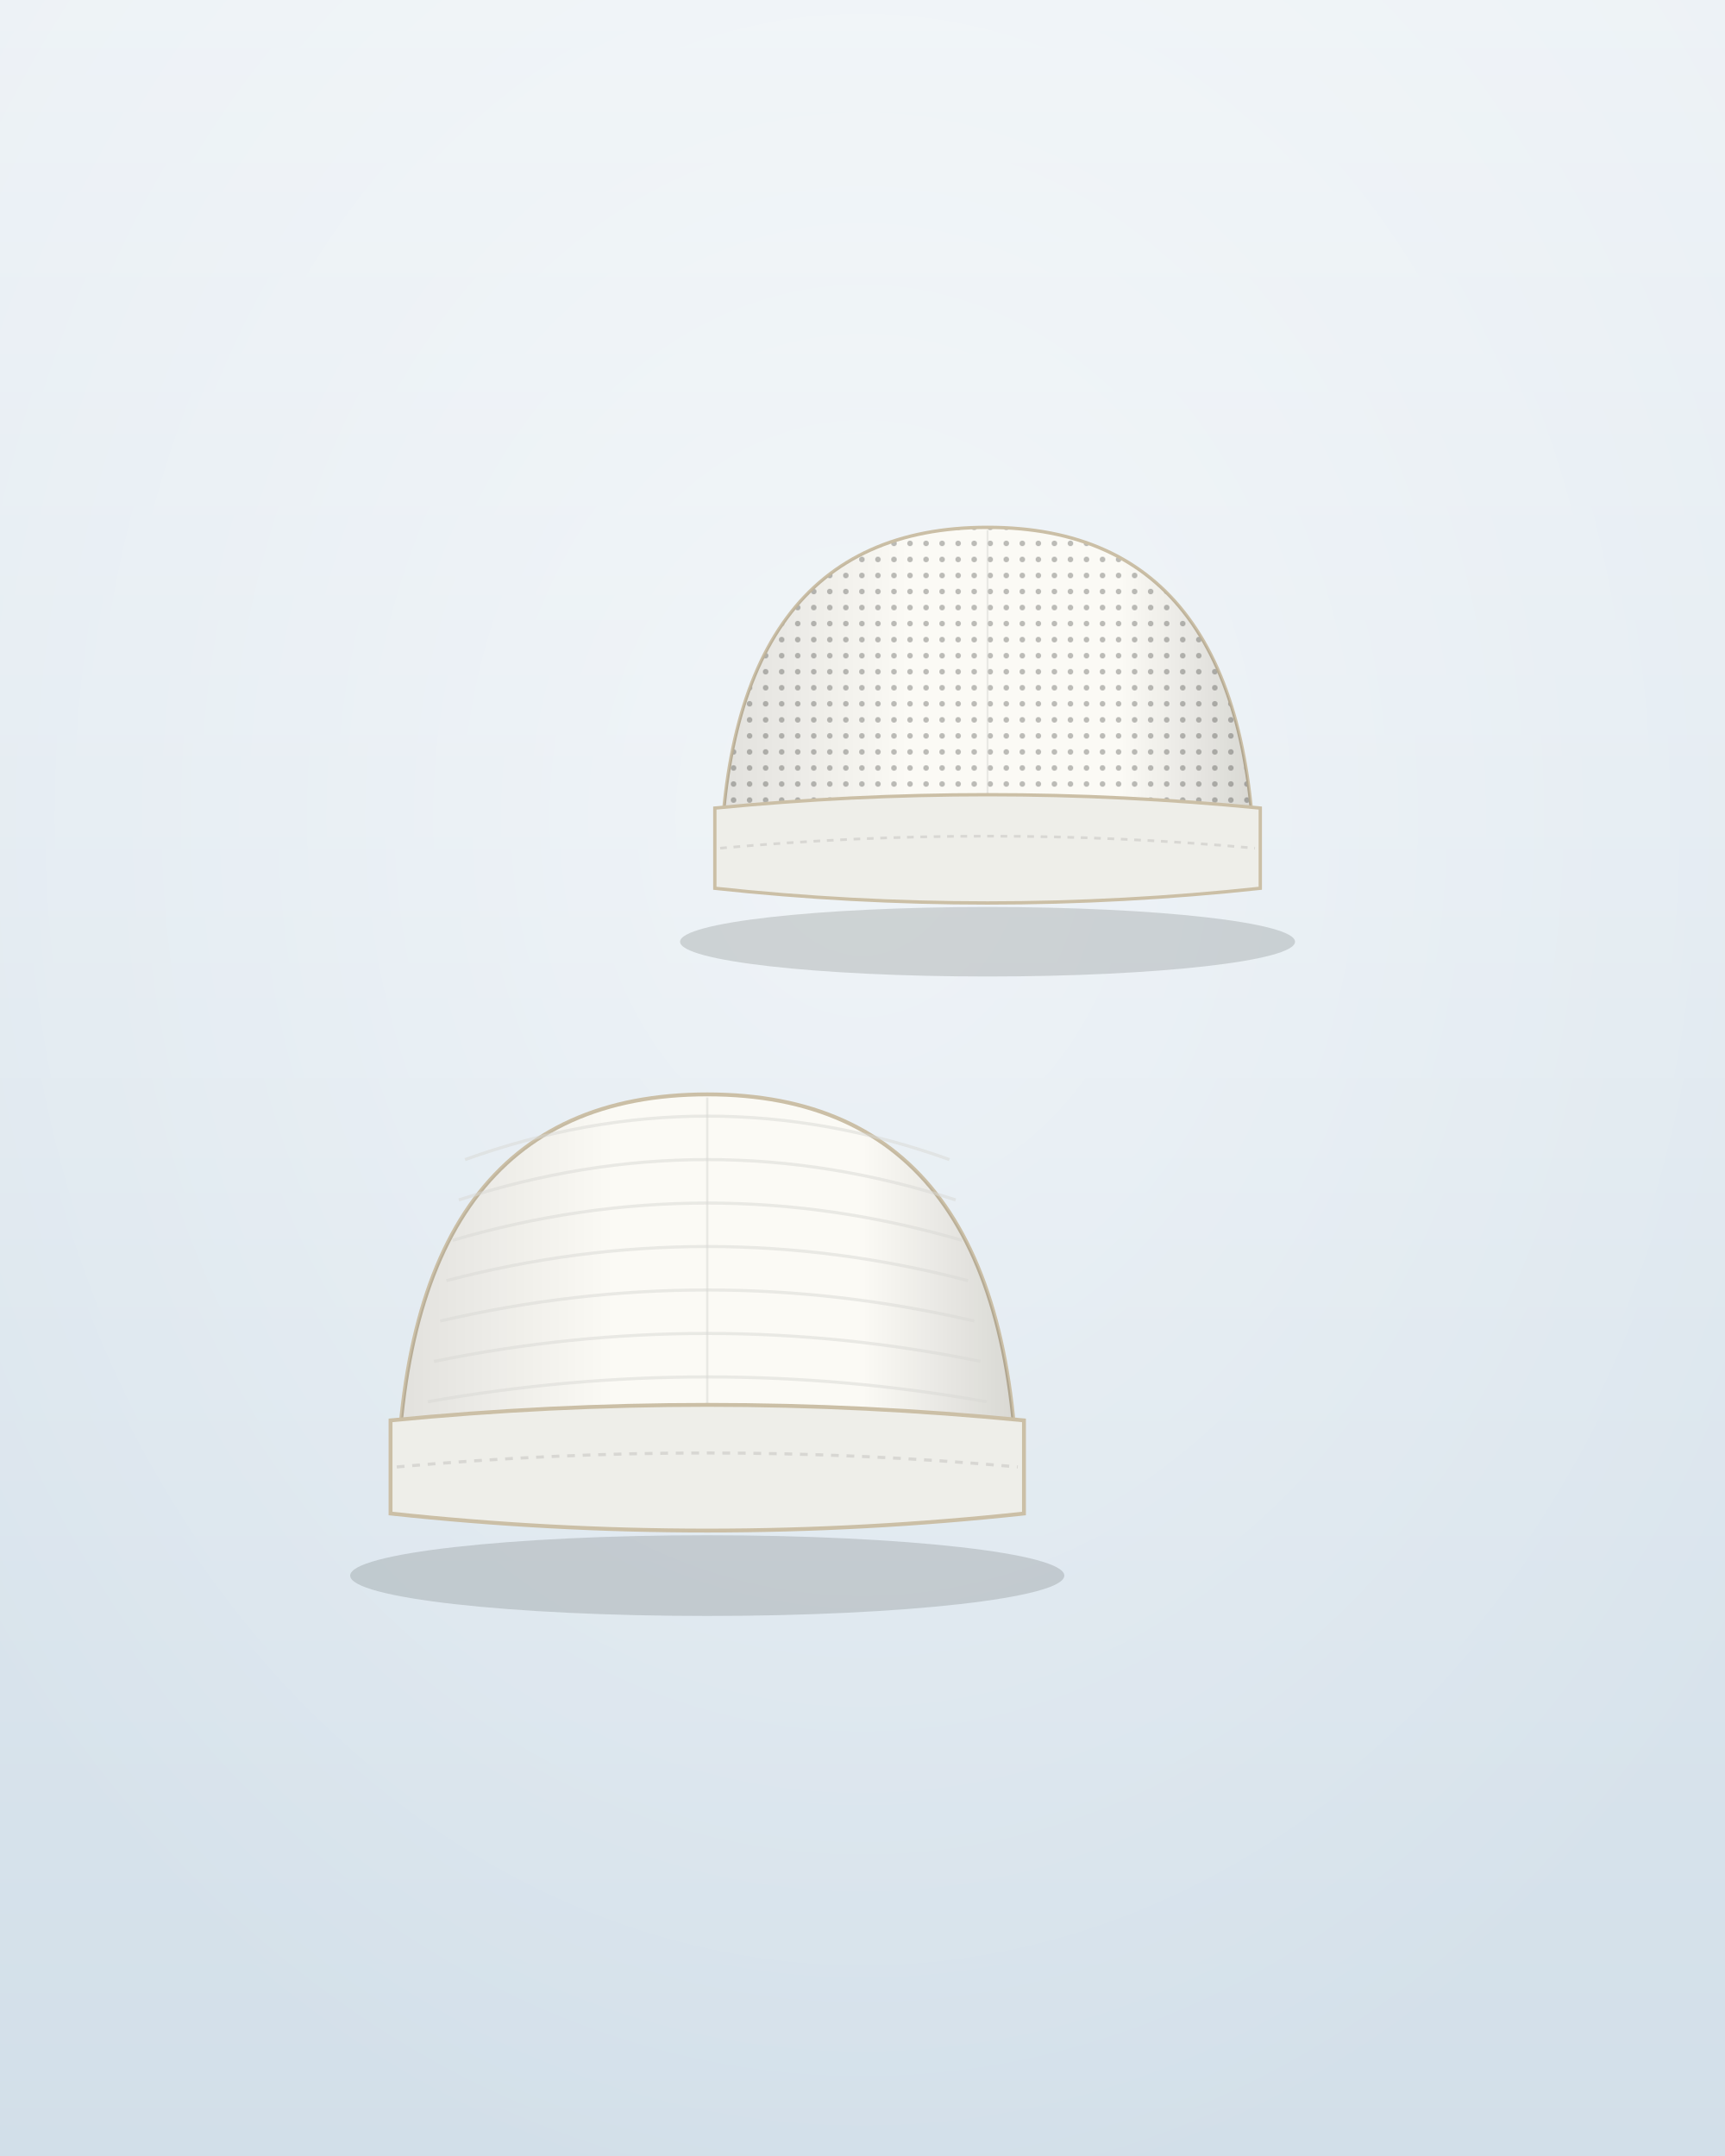
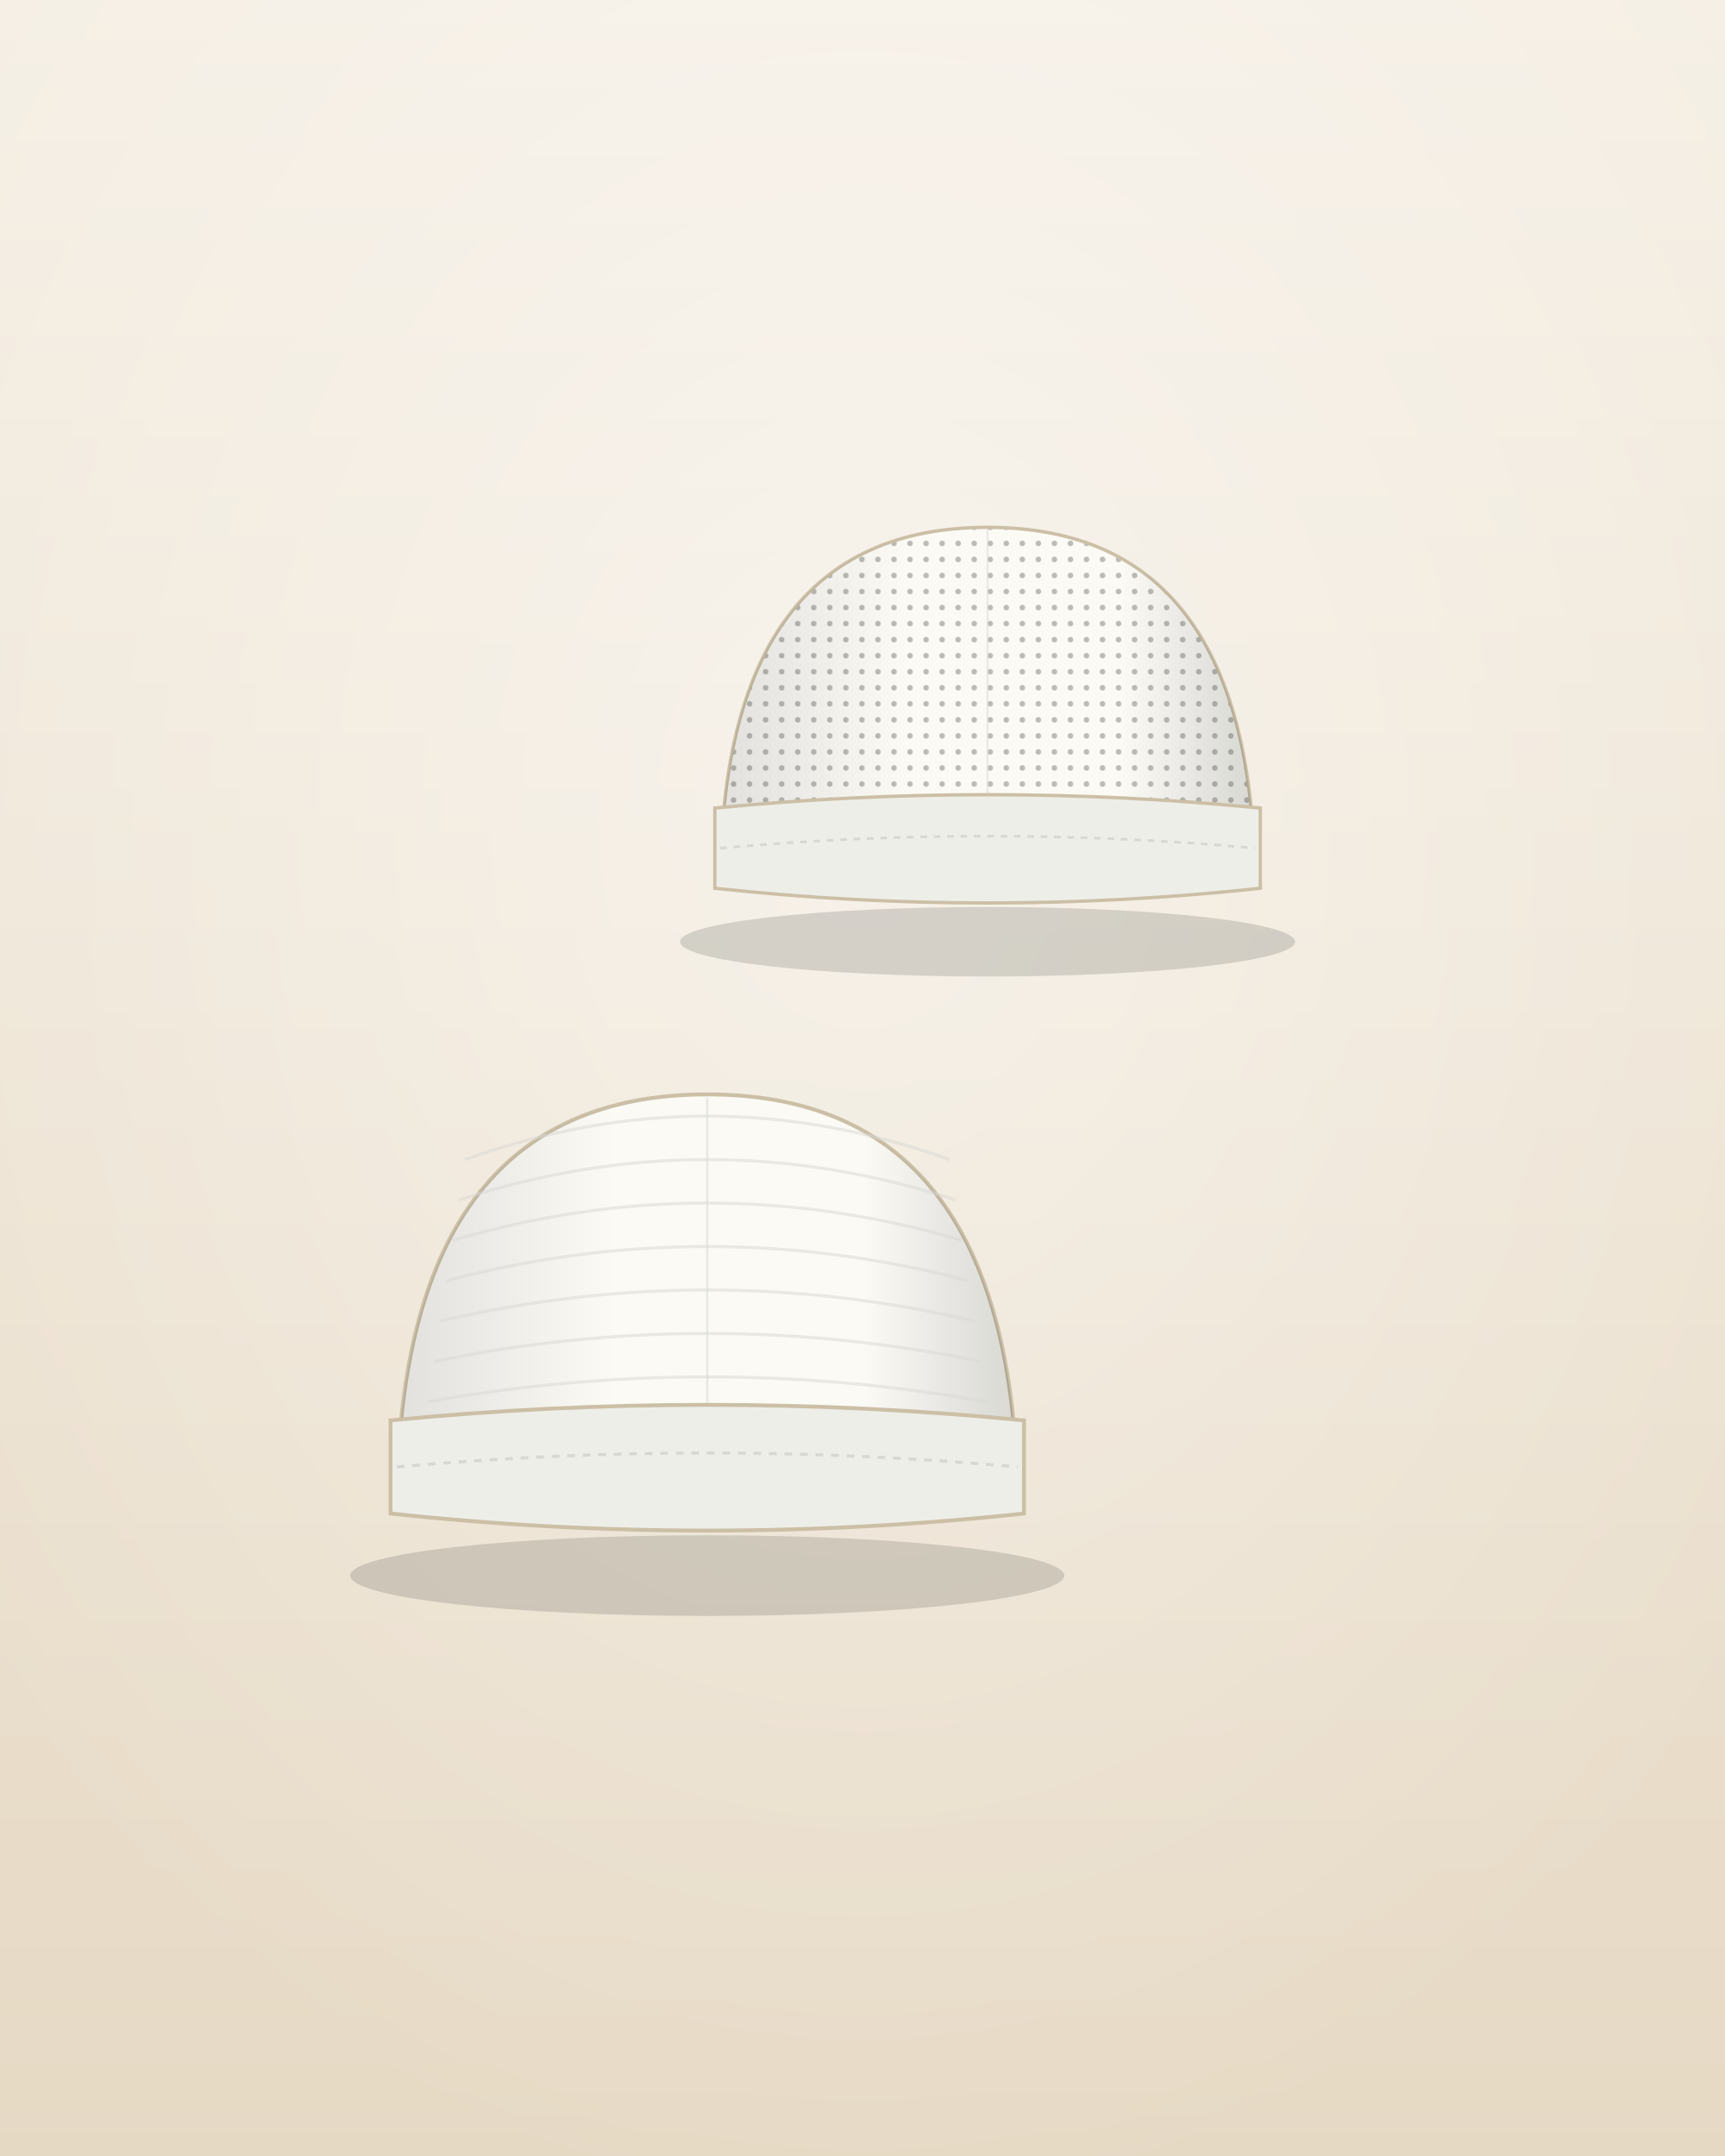
<svg xmlns="http://www.w3.org/2000/svg" viewBox="0 0 800 1000" width="800" height="1000">
  <defs>
    <linearGradient id="cbg" x1="0" y1="0" x2="0" y2="1">
-       <stop offset="0" stop-color="#edf2f6" />
-       <stop offset="1" stop-color="#d2dfe9" />
+       <stop offset="0" stop-color="#f5efe5" />
+       <stop offset="1" stop-color="#e6d9c4" />
    </linearGradient>
    <radialGradient id="cbg-glow" cx="0.5" cy="0.38" r="0.65">
      <stop offset="0" stop-color="#fff" stop-opacity="0.45" />
      <stop offset="1" stop-color="#fff" stop-opacity="0" />
    </radialGradient>
    <linearGradient id="c1-sh" x1="0" y1="0" x2="1" y2="0">
      <stop offset="0" stop-color="#000" stop-opacity="0.10" />
      <stop offset="0.35" stop-color="#000" stop-opacity="0" />
      <stop offset="0.75" stop-color="#000" stop-opacity="0" />
      <stop offset="1" stop-color="#000" stop-opacity="0.14" />
    </linearGradient>
    <pattern id="c1-tex" width="12" height="12" patternUnits="userSpaceOnUse">
      <rect width="12" height="12" fill="#fbfaf5" />
      <circle cx="6.0" cy="6.0" r="2.1" fill="#7e7d7a" opacity="0.5" />
    </pattern>
    <linearGradient id="c0-sh" x1="0" y1="0" x2="1" y2="0">
      <stop offset="0" stop-color="#000" stop-opacity="0.10" />
      <stop offset="0.35" stop-color="#000" stop-opacity="0" />
      <stop offset="0.75" stop-color="#000" stop-opacity="0" />
      <stop offset="1" stop-color="#000" stop-opacity="0.14" />
    </linearGradient>
    <pattern id="c0-tex" width="12" height="12" patternUnits="userSpaceOnUse">
      <rect width="12" height="12" fill="#fbfaf5" />
      <circle cx="6.0" cy="6.0" r="2.1" fill="#7e7d7a" opacity="0.5" />
    </pattern>
  </defs>
  <rect width="800" height="1000" fill="url(#cbg)" />
  <rect width="800" height="1000" fill="url(#cbg-glow)" />
  <g transform="translate(210.0,40.0) scale(0.620)">
    <ellipse cx="400" cy="640" rx="230" ry="26.0" fill="#23261f" opacity="0.16" />
    <g transform="translate(0.0,0) scale(1,1)">
      <path d="M200 600 Q200 330 400 330 Q600 330 600 600Z" fill="url(#c1-tex)" stroke="#cbbfa6" stroke-width="2.5" />
      <path d="M200 600 Q200 330 400 330 Q600 330 600 600Z" fill="url(#c1-sh)" />
      <path d="M400 332 V540" stroke="#d8d7d3" stroke-width="1.5" opacity="0.5" />
      <path d="M196 540 Q400 520 604 540 L604 600 Q400 622 196 600Z" fill="#eeeee9" stroke="#cbbfa6" stroke-width="2.5" />
      <path d="M200 570 Q400 552 600 570" fill="none" stroke="#d8d7d3" stroke-width="2" stroke-dasharray="5 5" />
    </g>
  </g>
  <g transform="translate(40.0,270.0) scale(0.720)">
    <ellipse cx="400" cy="640" rx="230" ry="26.0" fill="#23261f" opacity="0.16" />
    <g transform="translate(0.0,0) scale(1,1)">
      <path d="M200 600 Q200 330 400 330 Q600 330 600 600Z" fill="#fbfaf5" stroke="#cbbfa6" stroke-width="2.5" />
      <path d="M200 600 Q200 330 400 330 Q600 330 600 600Z" fill="url(#c0-sh)" />
      <path d="M212 580 Q400 556 588 580" fill="none" stroke="#d8d7d3" stroke-width="2" opacity="0.5" />
      <path d="M216 554 Q400 526 584 554" fill="none" stroke="#d8d7d3" stroke-width="2" opacity="0.5" />
      <path d="M220 528 Q400 496 580 528" fill="none" stroke="#d8d7d3" stroke-width="2" opacity="0.5" />
      <path d="M224 502 Q400 466 576 502" fill="none" stroke="#d8d7d3" stroke-width="2" opacity="0.5" />
      <path d="M228 476 Q400 436 572 476" fill="none" stroke="#d8d7d3" stroke-width="2" opacity="0.5" />
      <path d="M232 450 Q400 406 568 450" fill="none" stroke="#d8d7d3" stroke-width="2" opacity="0.5" />
      <path d="M236 424 Q400 376 564 424" fill="none" stroke="#d8d7d3" stroke-width="2" opacity="0.5" />
      <path d="M240 398 Q400 346 560 398" fill="none" stroke="#d8d7d3" stroke-width="2" opacity="0.5" />
      <path d="M244 372 Q400 316 556 372" fill="none" stroke="#d8d7d3" stroke-width="2" opacity="0.5" />
      <path d="M400 332 V540" stroke="#d8d7d3" stroke-width="1.5" opacity="0.5" />
      <path d="M196 540 Q400 520 604 540 L604 600 Q400 622 196 600Z" fill="#eeeee9" stroke="#cbbfa6" stroke-width="2.5" />
      <path d="M200 570 Q400 552 600 570" fill="none" stroke="#d8d7d3" stroke-width="2" stroke-dasharray="5 5" />
    </g>
  </g>
</svg>
